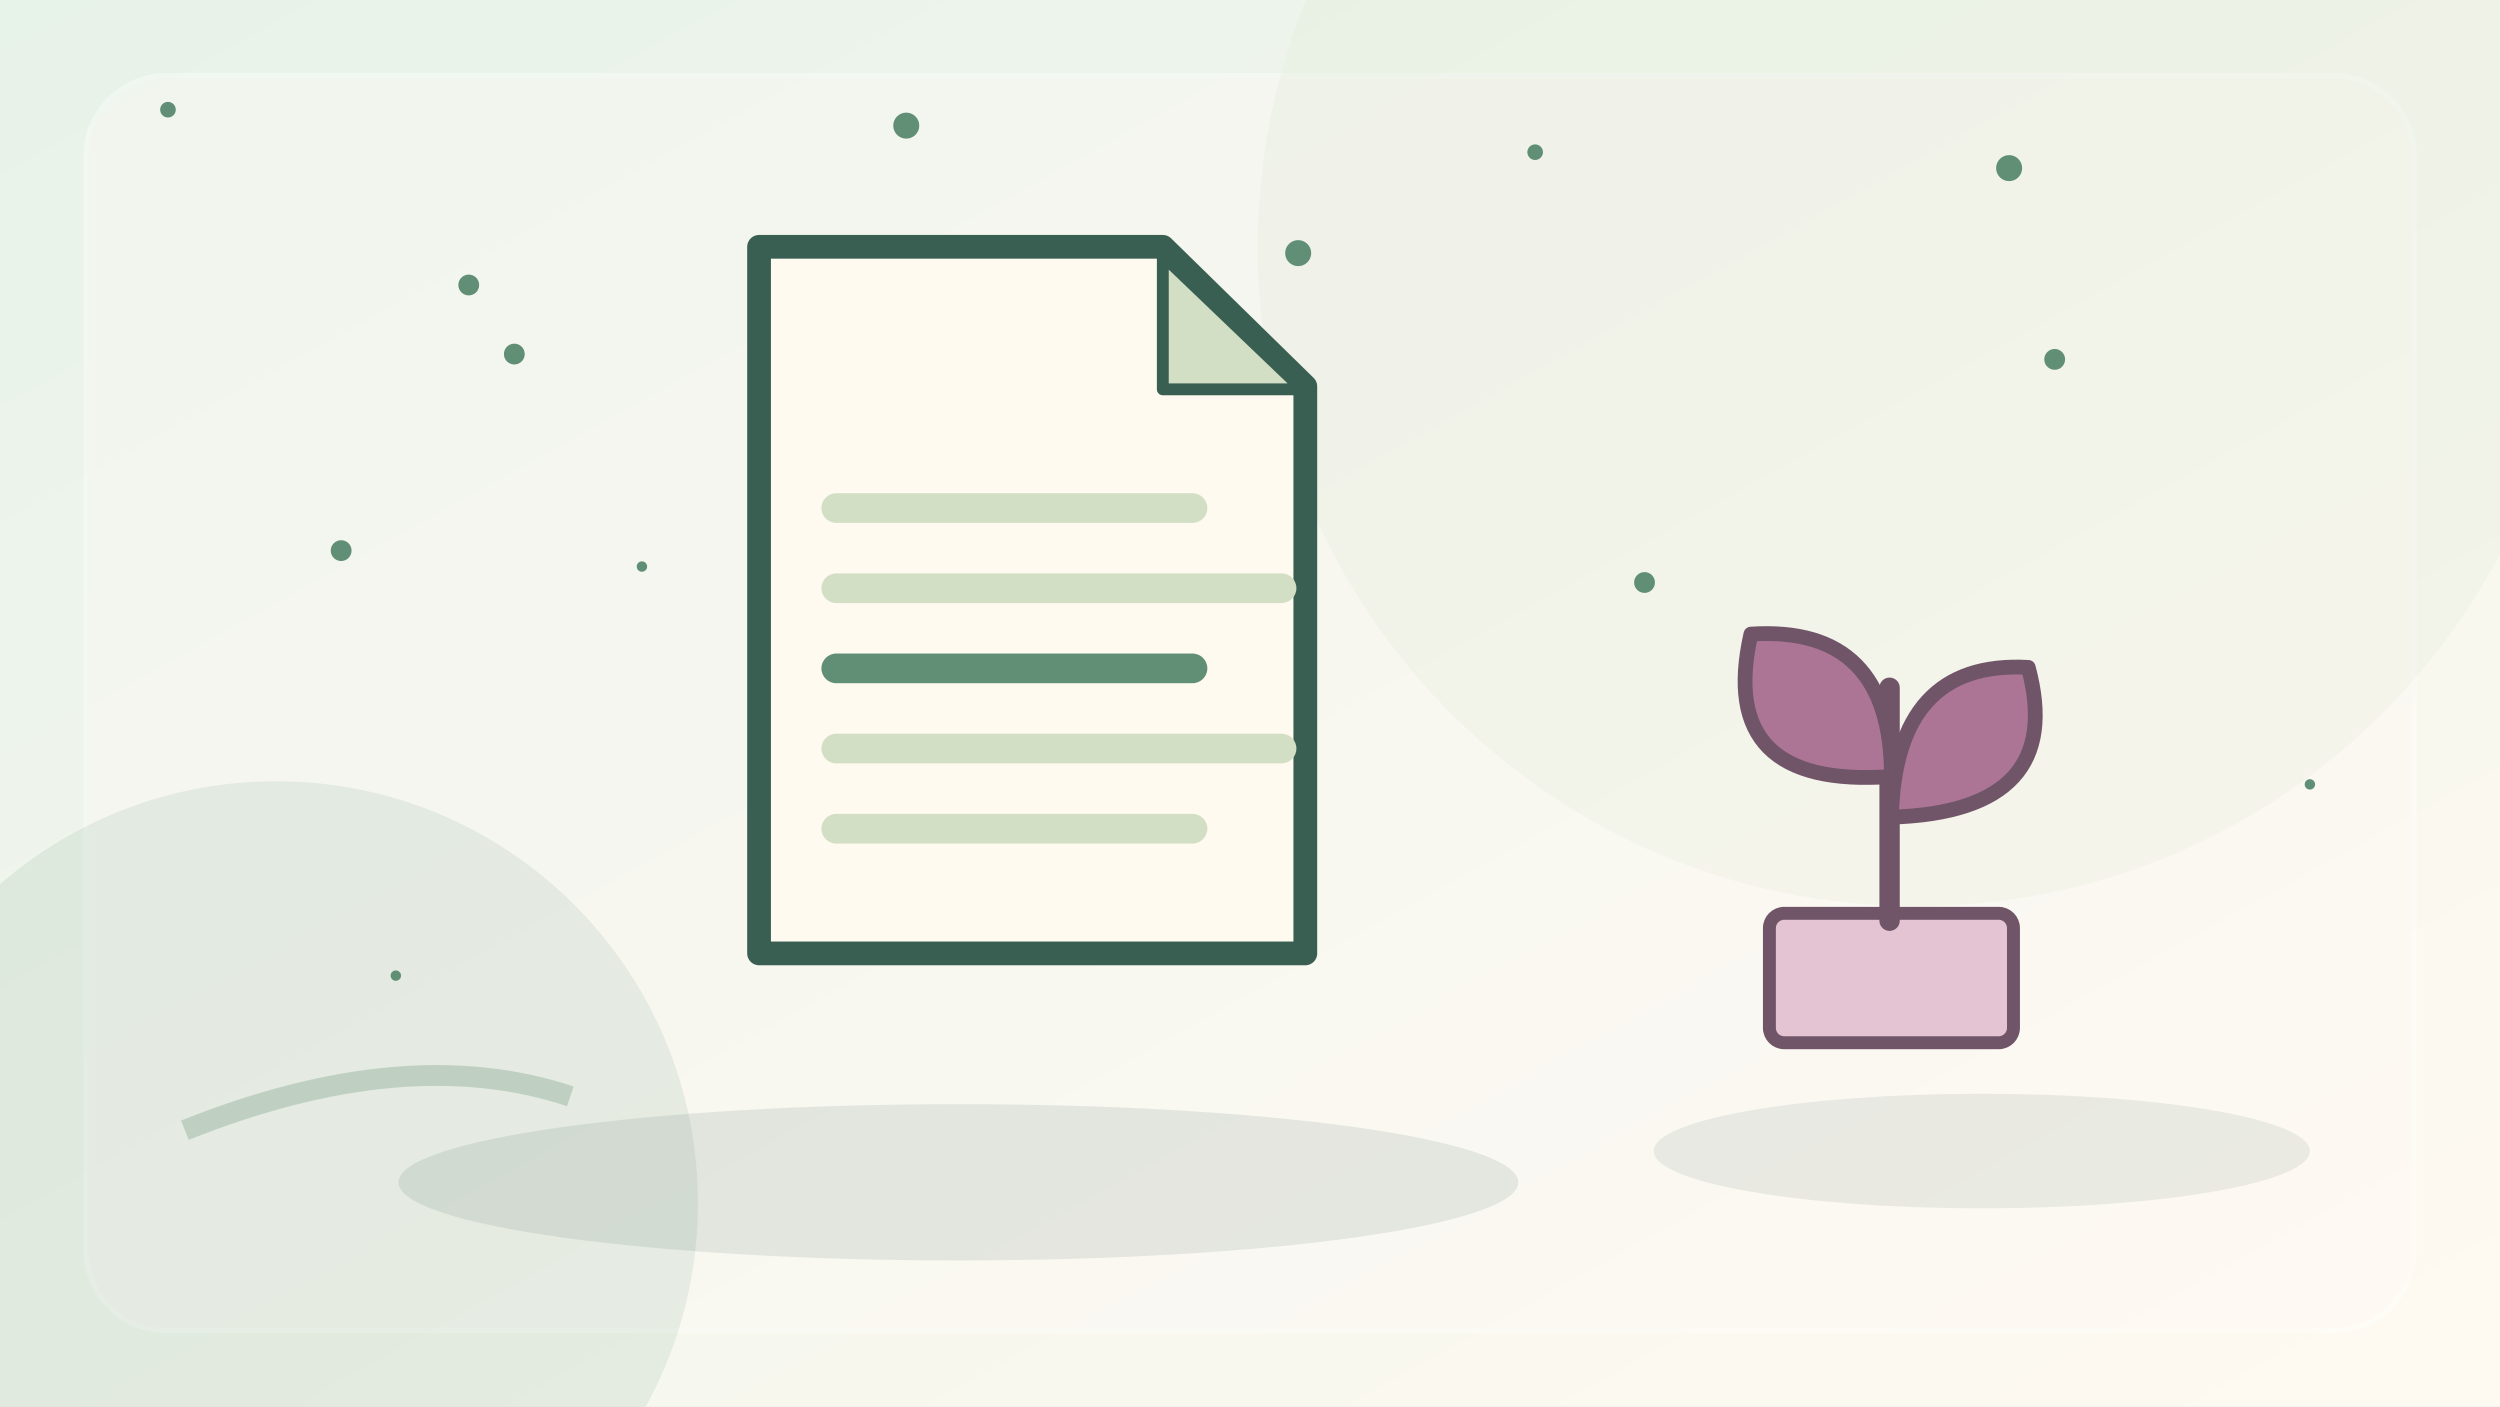
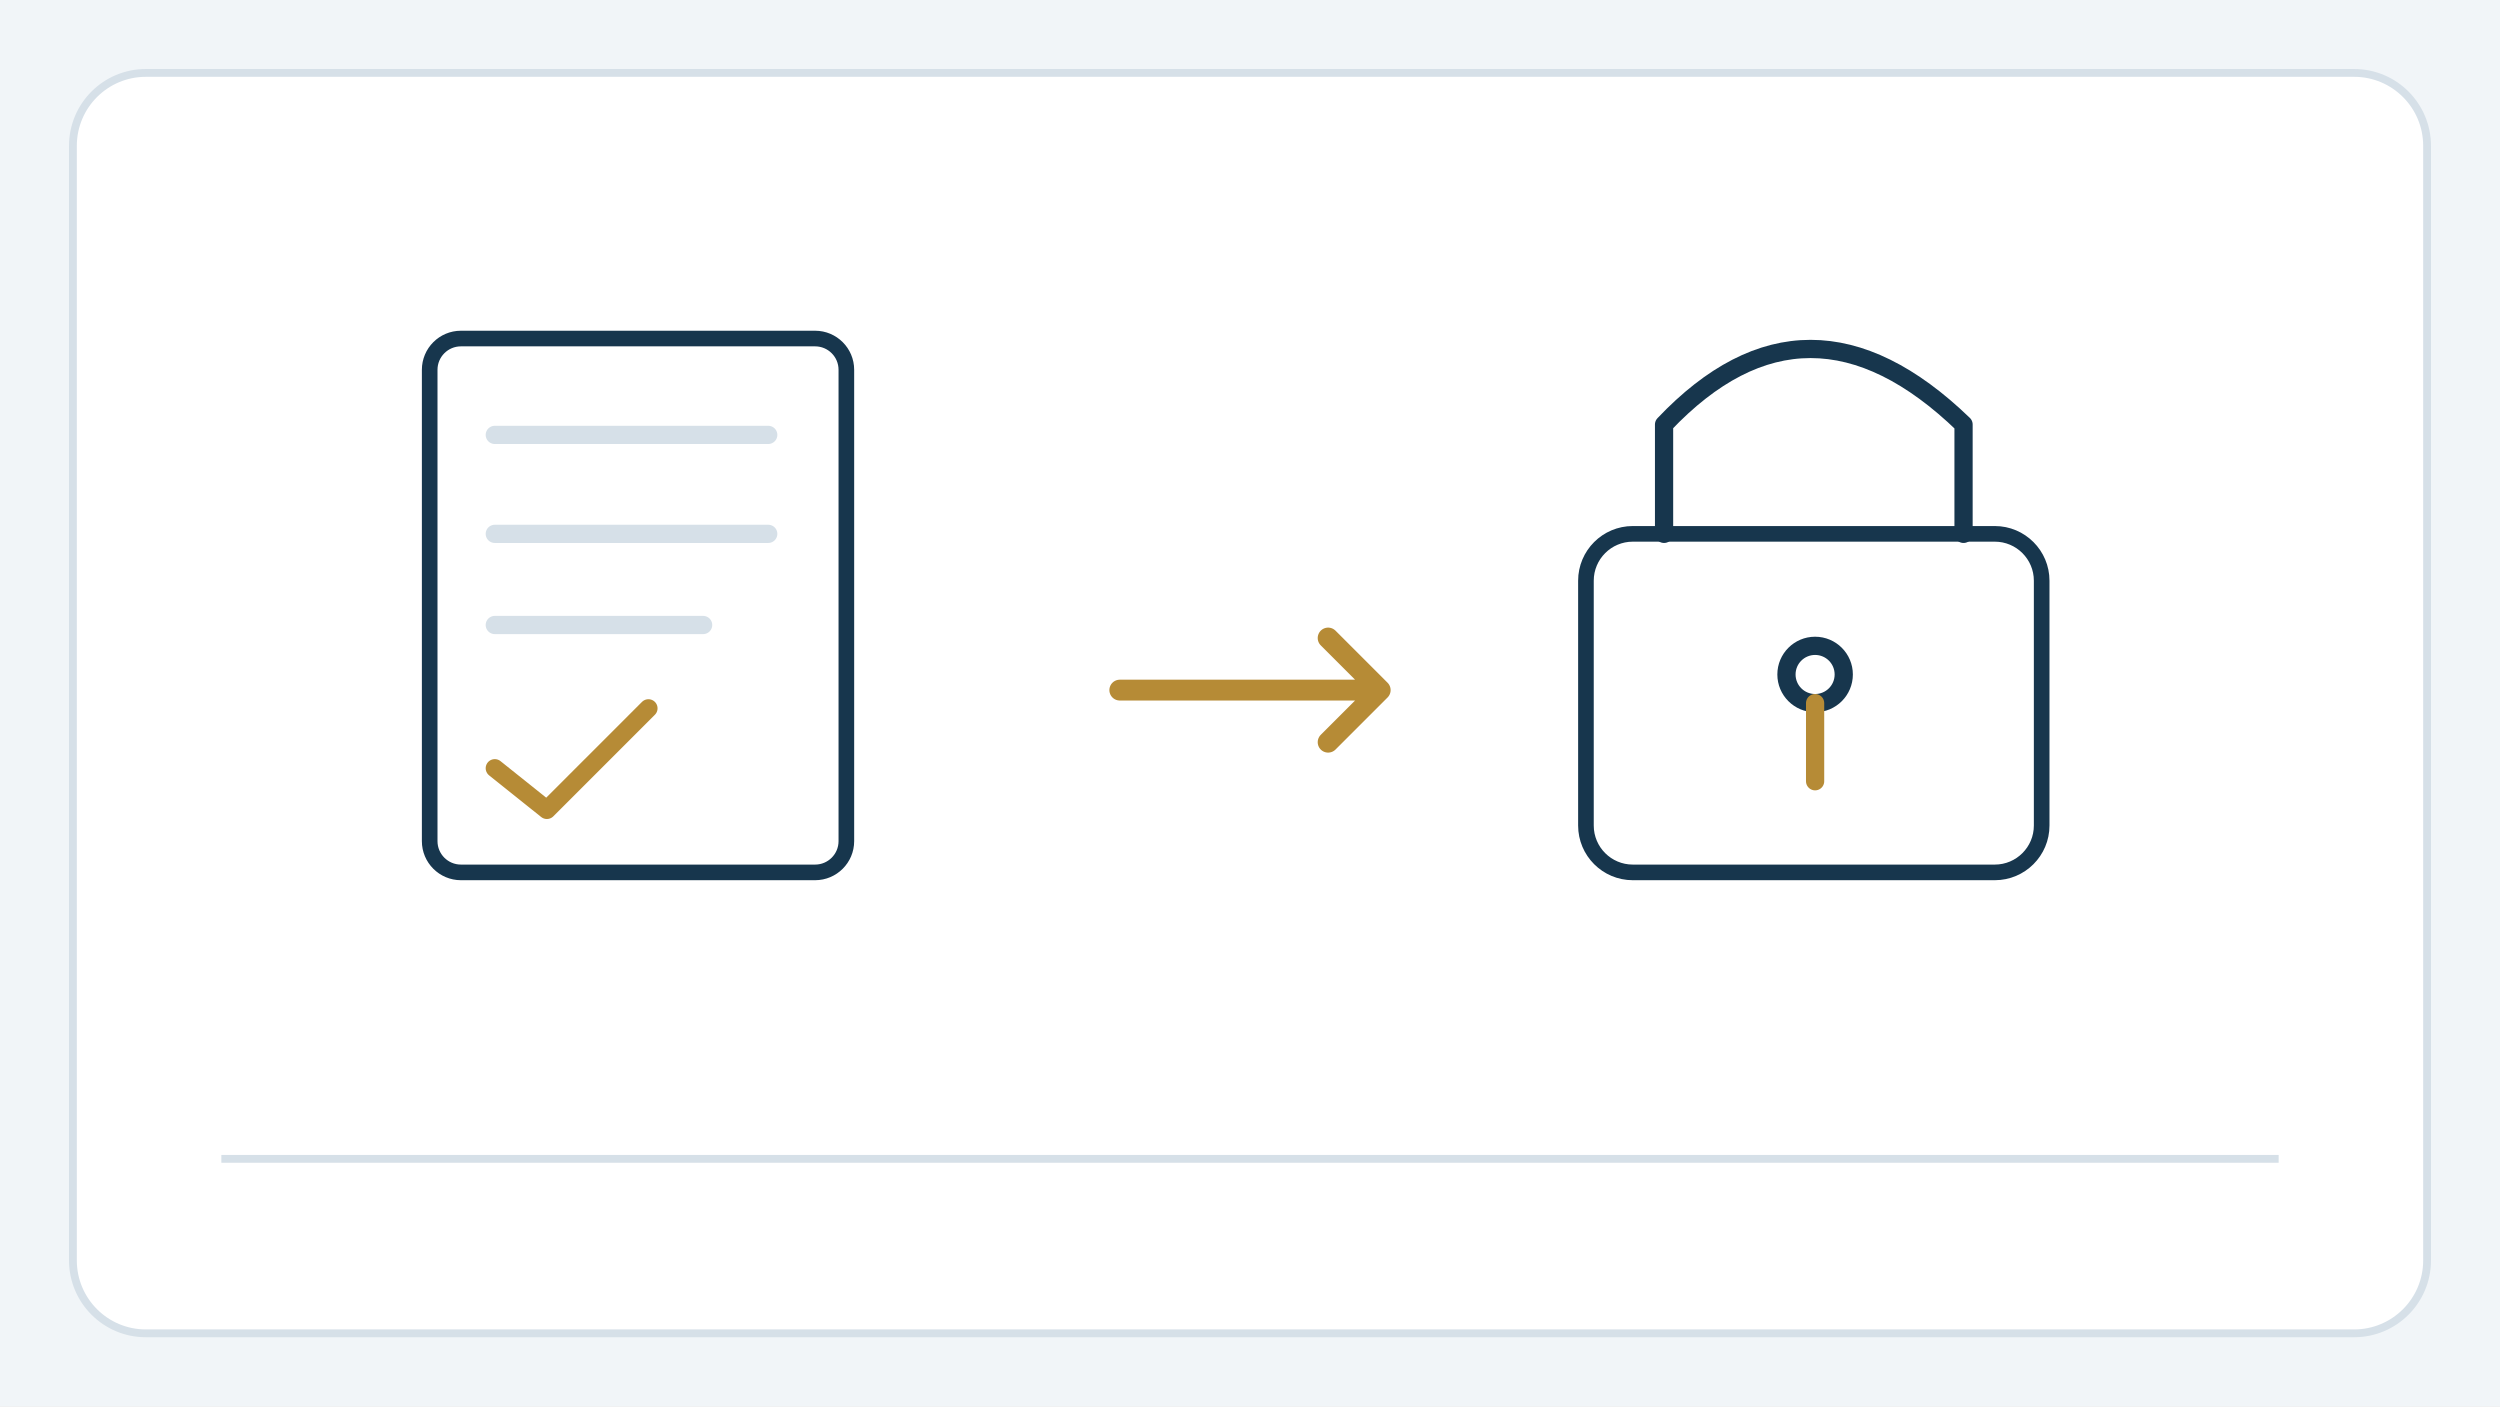
- <svg xmlns="http://www.w3.org/2000/svg" width="960" height="540" viewBox="0 0 960 540" role="img" aria-label="Autorska ilustracja: Raport po wizycie">
-   <defs>
-     <linearGradient id="background" x1="0" y1="0" x2="1" y2="1">
-       <stop offset="0" stop-color="#e7f2e9" />
-       <stop offset="1" stop-color="#fffaf1" />
-     </linearGradient>
-   </defs>
-   <rect width="960" height="540" fill="url(#background)" />
-   <rect x="33" y="29" width="894" height="482" rx="31" fill="#fffaf7" opacity=".35" stroke="#fff" stroke-width="2" />
-   <circle cx="736" cy="95" r="253" fill="#d2dfc5" opacity=".16" />
-   <circle cx="106" cy="462" r="162" fill="#618f75" opacity=".12" />
-   <circle cx="337.5" cy="311.4" r="2" fill="#618f75" stroke="none" stroke-width="4" />
-   <circle cx="887" cy="301.2" r="2" fill="#618f75" stroke="none" stroke-width="4" />
-   <circle cx="246.5" cy="217.56" r="2" fill="#618f75" stroke="none" stroke-width="4" />
-   <circle cx="348" cy="48.24" r="5" fill="#618f75" stroke="none" stroke-width="4" />
-   <circle cx="631.5" cy="223.68" r="4" fill="#618f75" stroke="none" stroke-width="4" />
-   <circle cx="771.5" cy="64.56" r="5" fill="#618f75" stroke="none" stroke-width="4" />
-   <circle cx="197.5" cy="135.96" r="4" fill="#618f75" stroke="none" stroke-width="4" />
-   <circle cx="789" cy="138" r="4" fill="#618f75" stroke="none" stroke-width="4" />
-   <circle cx="589.5" cy="58.44" r="3" fill="#618f75" stroke="none" stroke-width="4" />
-   <circle cx="64.5" cy="42.12" r="3" fill="#618f75" stroke="none" stroke-width="4" />
-   <circle cx="180" cy="109.44" r="4" fill="#618f75" stroke="none" stroke-width="4" />
-   <circle cx="131" cy="211.44" r="4" fill="#618f75" stroke="none" stroke-width="4" />
-   <circle cx="152" cy="374.64" r="2" fill="#618f75" stroke="none" stroke-width="4" />
-   <circle cx="498.5" cy="97.2" r="5" fill="#618f75" stroke="none" stroke-width="4" />
-   <circle cx="414.5" cy="164.52" r="3" fill="#618f75" stroke="none" stroke-width="4" />
-   <ellipse cx="368" cy="454" rx="215" ry="30" fill="#395f52" opacity=".12" />
-   <ellipse cx="761" cy="442" rx="126" ry="22" fill="#395f52" opacity=".10" />
-   <g transform="translate(198 64) scale(1.140)">
-     <path d="M82 27h136l48 47v191H82Z" fill="#fffaf0" stroke="#395f52" stroke-width="8" stroke-linejoin="round" stroke-linecap="round" />
-     <path d="M218 30v45h47Z" fill="#d2dfc5" stroke="#395f52" stroke-width="4" stroke-linejoin="round" stroke-linecap="round" />
-     <rect x="103" y="110" width="130" height="10" rx="5" fill="#d2dfc5" stroke="none" stroke-width="4" />
-     <rect x="103" y="137" width="160" height="10" rx="5" fill="#d2dfc5" stroke="none" stroke-width="4" />
-     <rect x="103" y="164" width="130" height="10" rx="5" fill="#618f75" stroke="none" stroke-width="4" />
-     <rect x="103" y="191" width="160" height="10" rx="5" fill="#d2dfc5" stroke="none" stroke-width="4" />
-     <rect x="103" y="218" width="130" height="10" rx="5" fill="#d2dfc5" stroke="none" stroke-width="4" />
+ <svg xmlns="http://www.w3.org/2000/svg" width="960" height="540" viewBox="0 0 960 540" role="img" aria-label="Raport po wizycie — dokument i ochrona">
+   <rect width="960" height="540" fill="#f1f5f8" />
+   <rect x="28" y="28" width="904" height="484" rx="28" fill="#fff" stroke="#d6e0e8" stroke-width="3" />
+   <g transform="translate(85 85)">
+     <rect x="80" y="45" width="160" height="205" rx="12" fill="#fff" stroke="#17364d" stroke-width="6" />
+     <path d="M105 82H210 M105 120H210 M105 155H185" fill="none" stroke="#d6e0e8" stroke-width="7" stroke-linecap="round" stroke-linejoin="round" />
+     <path d="M105 210L125 226L164 187" fill="none" stroke="#b68b36" stroke-width="7" stroke-linecap="round" stroke-linejoin="round" />
  </g>
-   <g transform="translate(612 208) scale(0.710)">
-     <rect x="95" y="201" width="132" height="70" rx="8" fill="#e4c4d2" stroke="#705467" stroke-width="7" />
-     <path d="M160 205L160 79" stroke="#705467" stroke-width="11" stroke-linecap="round" fill="none" />
-     <path d="M161 127q-95 7-76-77q76-5 76 77m0 22q95-3 74-81q-72-4-74 81" fill="#ac7595" stroke="#705467" stroke-width="8" stroke-linejoin="round" stroke-linecap="round" />
+   <g transform="translate(539 85)">
+     <rect x="70" y="120" width="175" height="130" rx="18" fill="#fff" stroke="#17364d" stroke-width="6" />
+     <path d="M100 120V78Q155 20 215 78V120" fill="none" stroke="#17364d" stroke-width="7" stroke-linecap="round" stroke-linejoin="round" />
+     <circle cx="158" cy="174" r="11" fill="none" stroke="#17364d" stroke-width="7" />
+     <path d="M158 185V215" fill="none" stroke="#b68b36" stroke-width="7" stroke-linecap="round" stroke-linejoin="round" />
  </g>
-   <path d="M71 434q85-34 148-13" fill="none" stroke="#618f75" opacity=".29" stroke-width="8" />
+   <path d="M430 265H530 M510 245L530 265L510 285" fill="none" stroke="#b68b36" stroke-width="8" stroke-linecap="round" stroke-linejoin="round" />
+   <path d="M85 445H875" fill="none" stroke="#d6e0e8" stroke-width="3" />
</svg>
